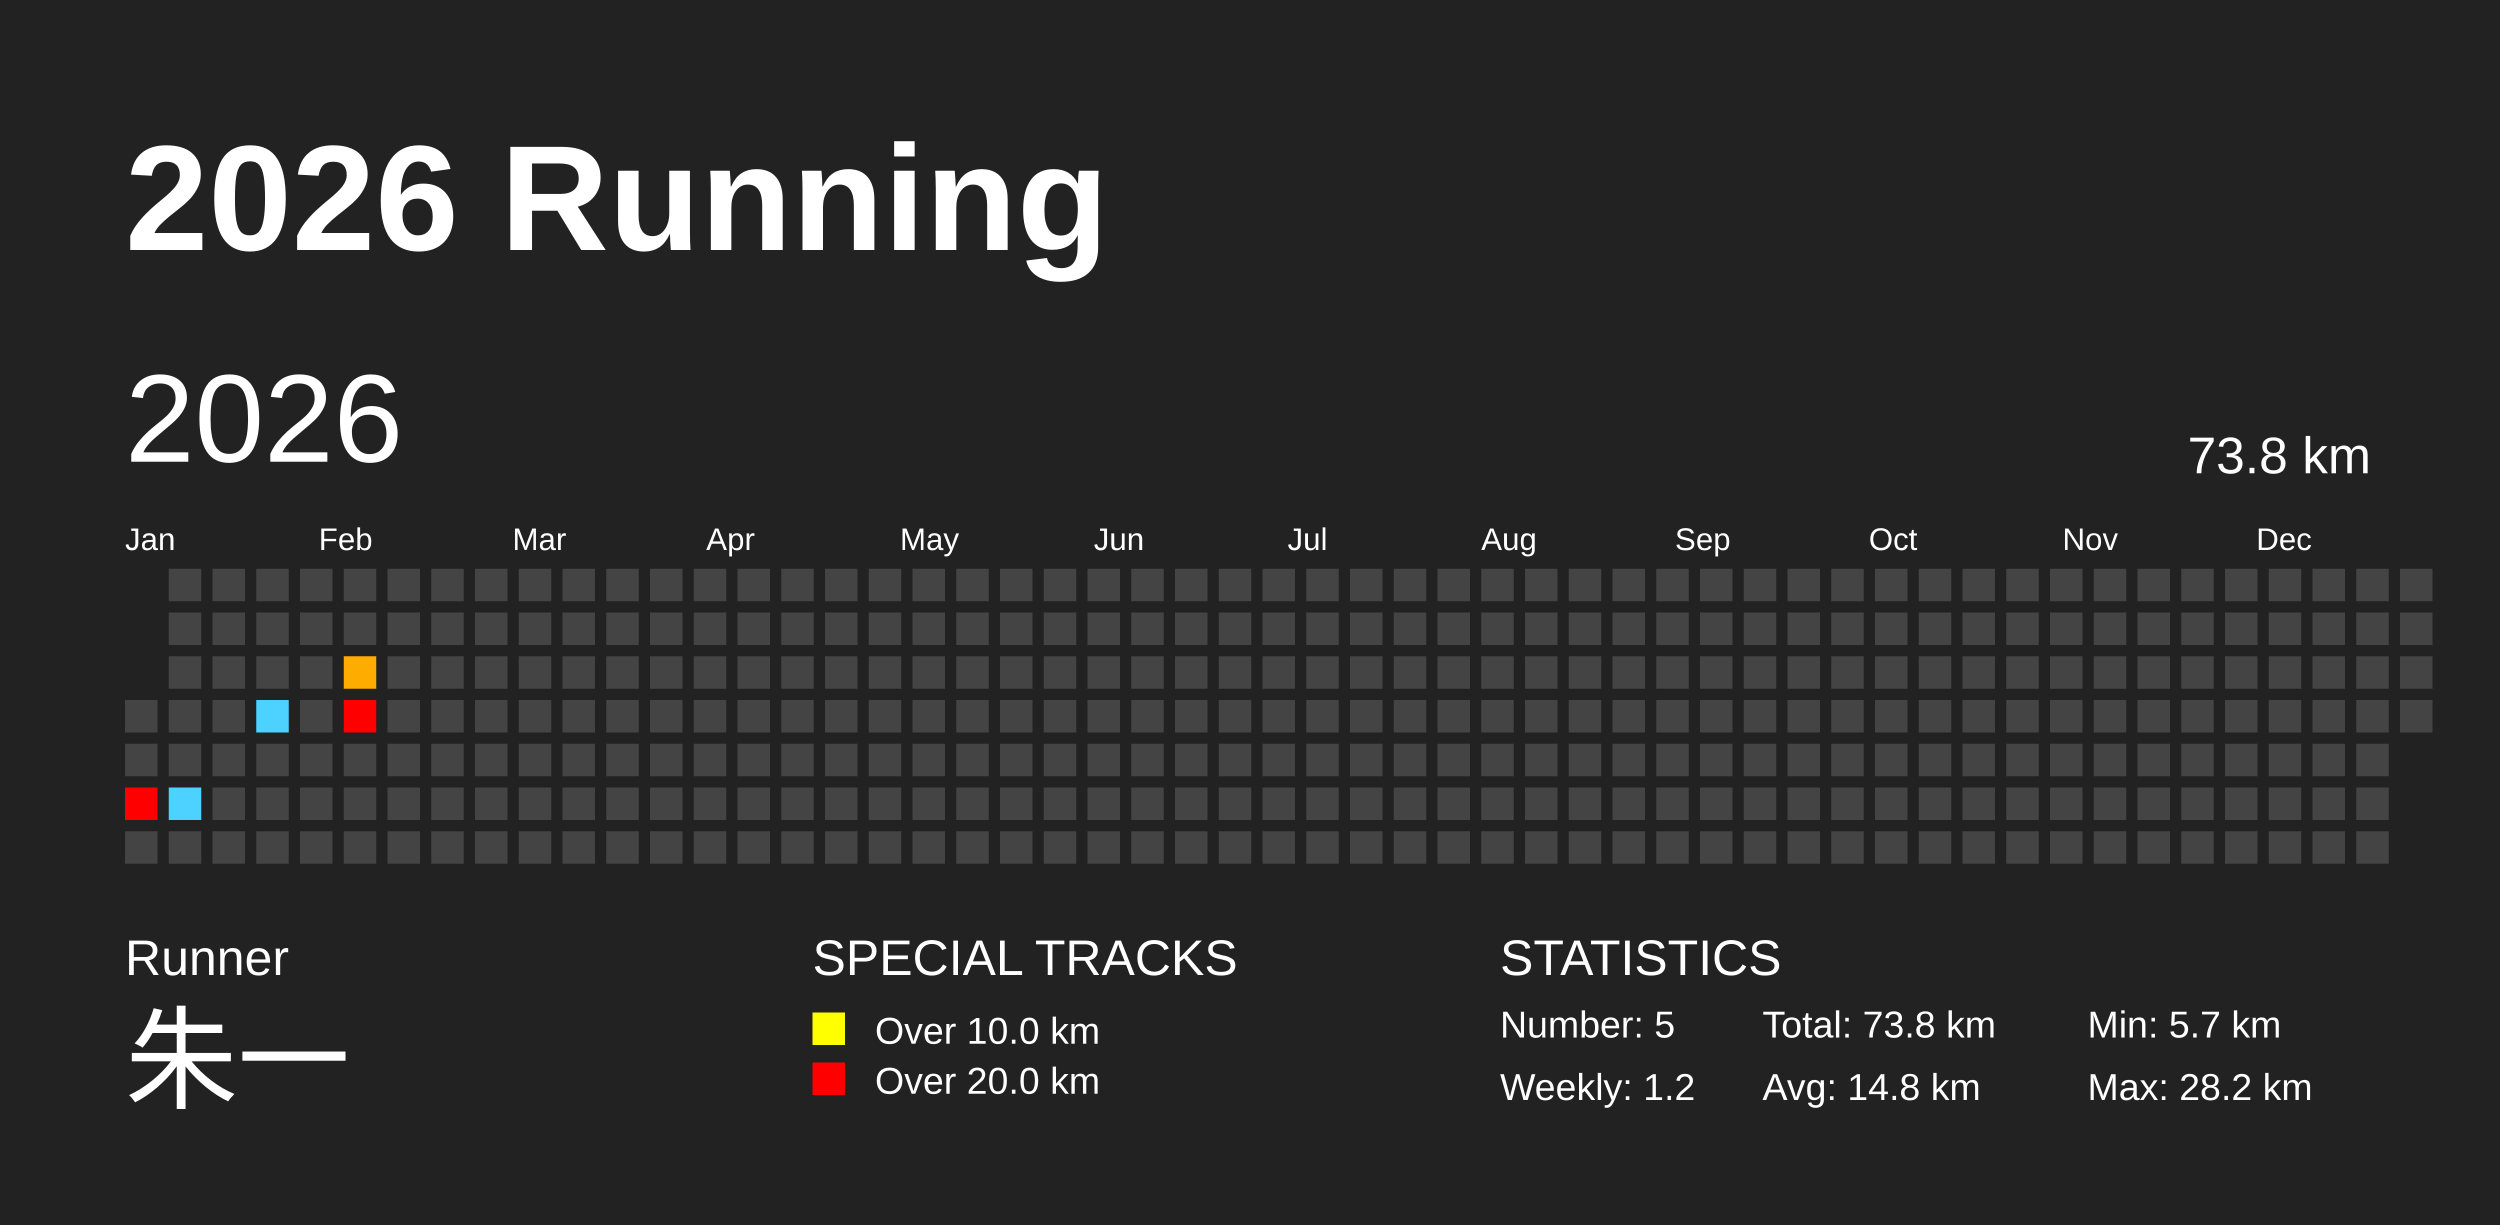
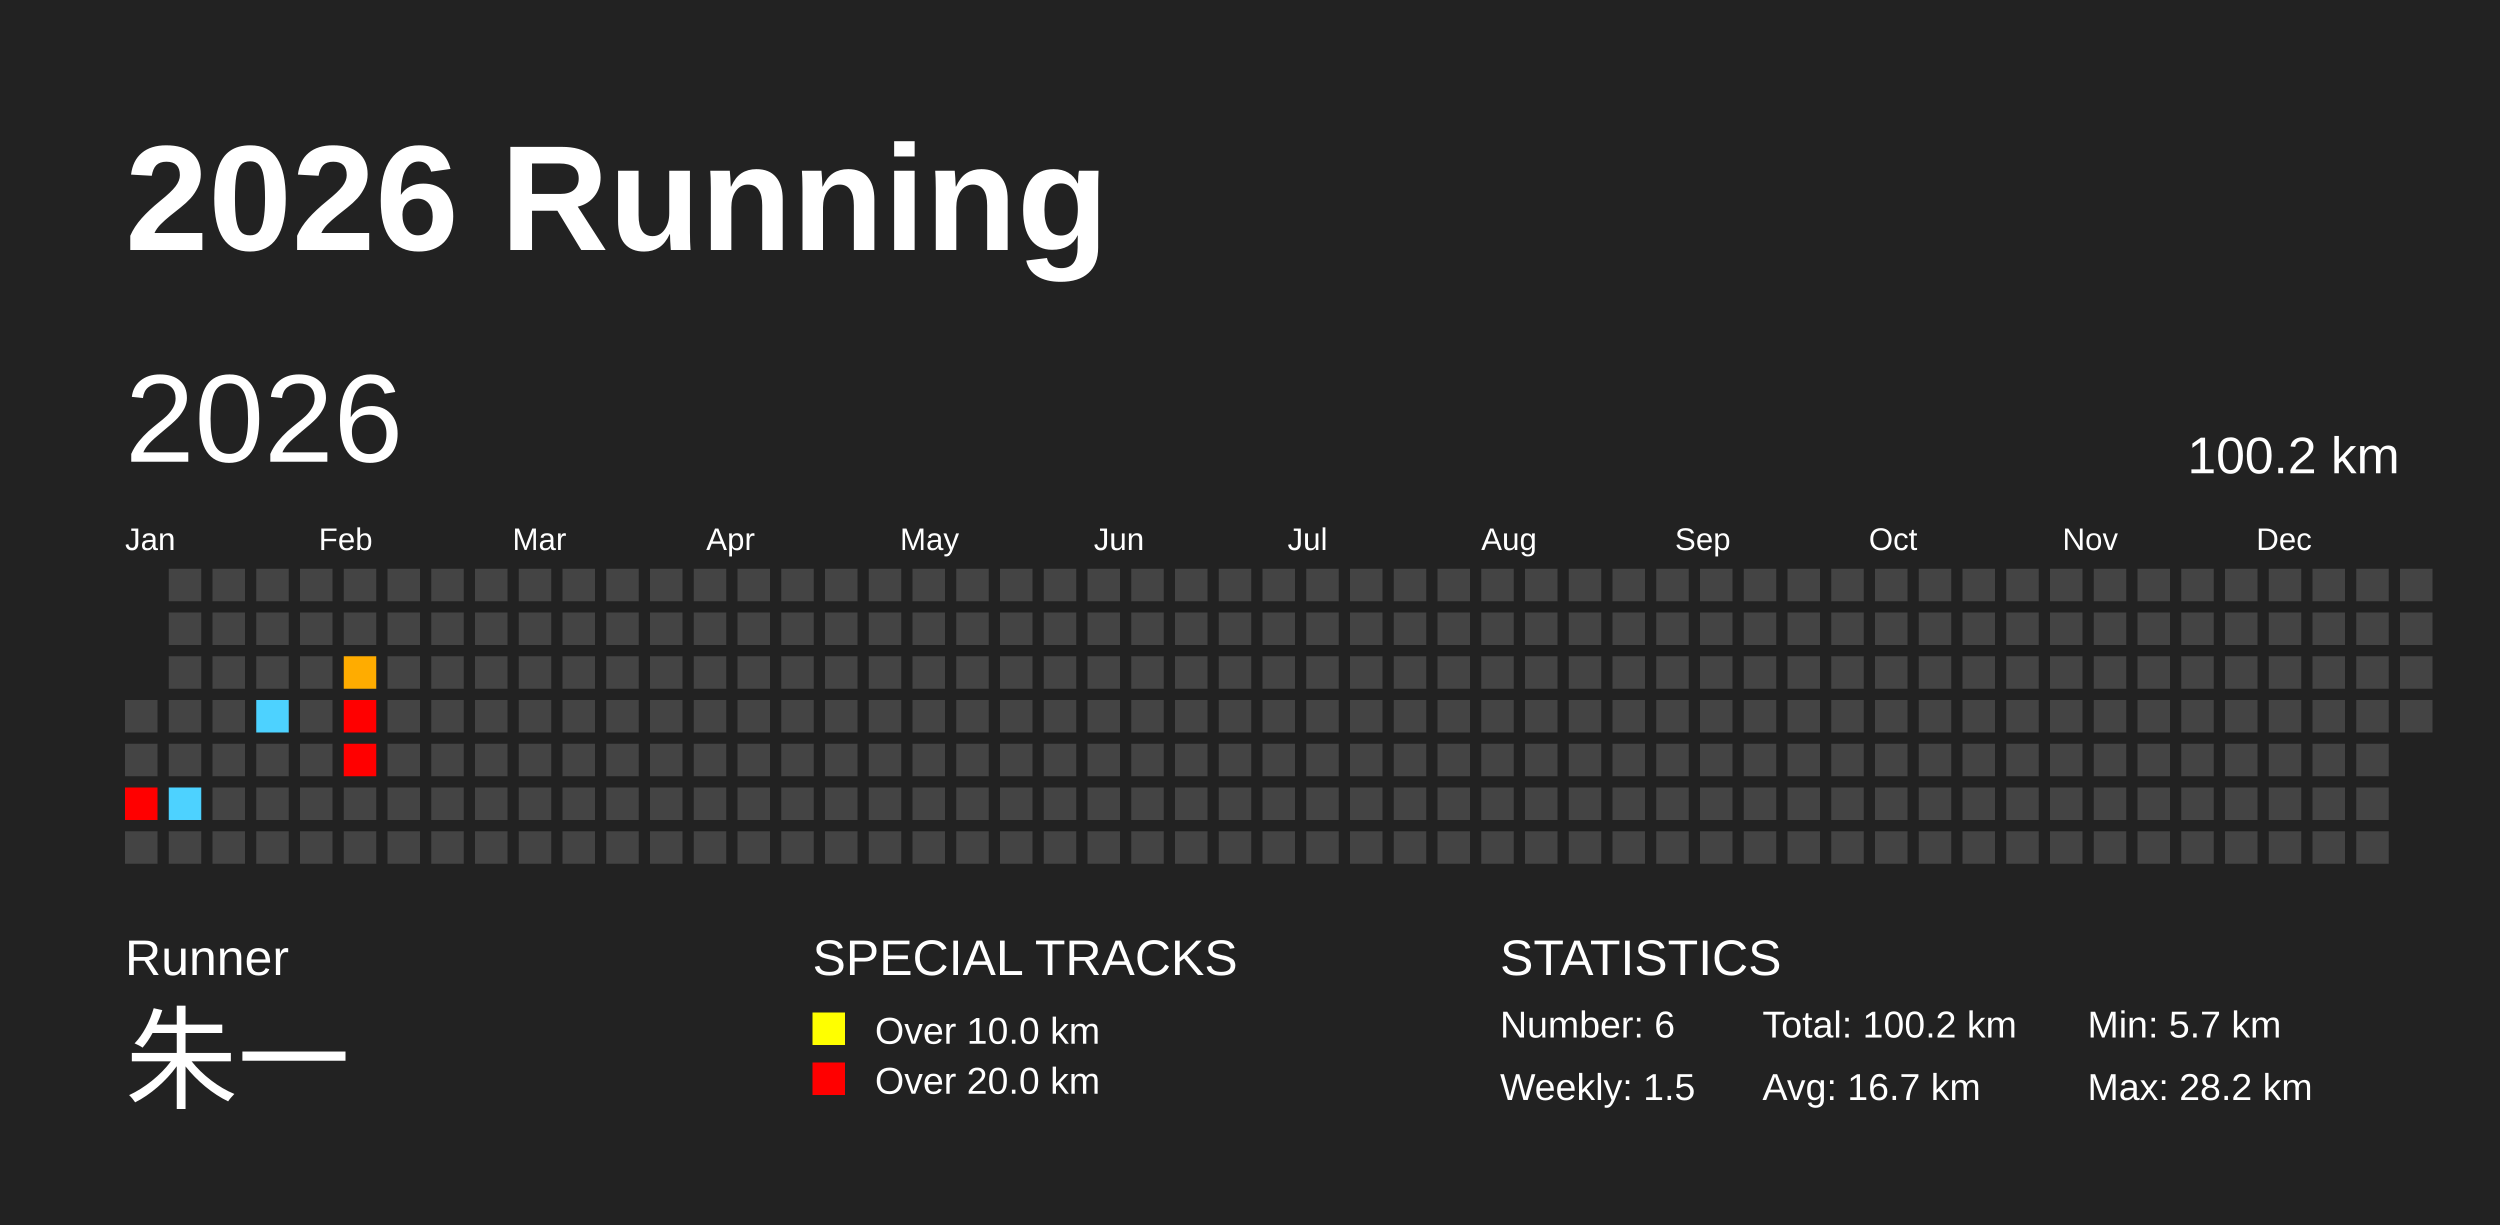
<svg xmlns="http://www.w3.org/2000/svg" baseProfile="full" height="98mm" version="1.1" viewBox="0,0,200,98" width="200mm">
  <defs />
  <rect fill="#222222" height="98" width="200" x="0" y="0" />
  <text fill="#FFFFFF" style="font-size:12px; font-family:Arial; font-weight:bold;" x="10" y="20">2026 Running</text>
  <text fill="#FFFFFF" style="font-size:4px; font-family:Arial" x="10" y="78">Runner</text>
  <text fill="#FFFFFF" style="font-size:9px; font-family:Arial" x="10" y="88">朱一</text>
  <text fill="#FFFFFF" style="font-size:4px; font-family:Arial" x="65" y="78">SPECIAL TRACKS</text>
  <rect fill="yellow" height="2.6" width="2.6" x="65" y="81" />
  <text fill="#FFFFFF" style="font-size:3px; font-family:Arial" x="70" y="83.5">Over 10.0 km</text>
  <rect fill="red" height="2.6" width="2.6" x="65" y="85" />
  <text fill="#FFFFFF" style="font-size:3px; font-family:Arial" x="70" y="87.5">Over 20.0 km</text>
  <text fill="#FFFFFF" style="font-size:4px; font-family:Arial" x="120" y="78">STATISTICS</text>
-   <text fill="#FFFFFF" style="font-size:3px; font-family:Arial" x="120" y="83">Number: 5</text>
-   <text fill="#FFFFFF" style="font-size:3px; font-family:Arial" x="120" y="88">Weekly: 1.2</text>
-   <text fill="#FFFFFF" style="font-size:3px; font-family:Arial" x="141" y="83">Total: 73.8 km</text>
-   <text fill="#FFFFFF" style="font-size:3px; font-family:Arial" x="141" y="88">Avg: 14.8 km</text>
+   <text fill="#FFFFFF" style="font-size:3px; font-family:Arial" x="120" y="83">Number: 6</text>
+   <text fill="#FFFFFF" style="font-size:3px; font-family:Arial" x="120" y="88">Weekly: 1.5</text>
+   <text fill="#FFFFFF" style="font-size:3px; font-family:Arial" x="141" y="83">Total: 100.2 km</text>
+   <text fill="#FFFFFF" style="font-size:3px; font-family:Arial" x="141" y="88">Avg: 16.7 km</text>
  <text fill="#FFFFFF" style="font-size:3px; font-family:Arial" x="167" y="83">Min: 5.7 km</text>
  <text fill="#FFFFFF" style="font-size:3px; font-family:Arial" x="167" y="88">Max: 28.2 km</text>
  <text dominant-baseline="hanging" fill="#FFFFFF" style="font-size:10.0px; font-family:Arial;" x="10" y="30">2026</text>
-   <text dominant-baseline="hanging" fill="#FFFFFF" style="font-size:4.125px; font-family:Arial;" x="175" y="35">73.8 km</text>
+   <text dominant-baseline="hanging" fill="#FFFFFF" style="font-size:4.125px; font-family:Arial;" x="175" y="35">100.2 km</text>
  <text fill="#FFFFFF" style="font-size:2.5px; font-family:Arial" x="10.0" y="44">Jan</text>
  <text fill="#FFFFFF" style="font-size:2.5px; font-family:Arial" x="25.5" y="44">Feb</text>
  <text fill="#FFFFFF" style="font-size:2.5px; font-family:Arial" x="41.0" y="44">Mar</text>
  <text fill="#FFFFFF" style="font-size:2.5px; font-family:Arial" x="56.5" y="44">Apr</text>
  <text fill="#FFFFFF" style="font-size:2.5px; font-family:Arial" x="72.0" y="44">May</text>
  <text fill="#FFFFFF" style="font-size:2.5px; font-family:Arial" x="87.5" y="44">Jun</text>
  <text fill="#FFFFFF" style="font-size:2.5px; font-family:Arial" x="103.0" y="44">Jul</text>
  <text fill="#FFFFFF" style="font-size:2.5px; font-family:Arial" x="118.5" y="44">Aug</text>
  <text fill="#FFFFFF" style="font-size:2.5px; font-family:Arial" x="134.0" y="44">Sep</text>
  <text fill="#FFFFFF" style="font-size:2.5px; font-family:Arial" x="149.5" y="44">Oct</text>
  <text fill="#FFFFFF" style="font-size:2.5px; font-family:Arial" x="165.0" y="44">Nov</text>
  <text fill="#FFFFFF" style="font-size:2.5px; font-family:Arial" x="180.5" y="44">Dec</text>
  <rect fill="#444444" height="2.6" width="2.6" x="10.0" y="56.0" />
  <rect fill="#444444" height="2.6" width="2.6" x="10.0" y="59.5" />
  <rect fill="red" height="2.6" width="2.6" x="10.0" y="63.0" />
  <rect fill="#444444" height="2.6" width="2.6" x="10.0" y="66.5" />
  <rect fill="#444444" height="2.6" width="2.6" x="13.5" y="45.5" />
  <rect fill="#444444" height="2.6" width="2.6" x="13.5" y="49.0" />
  <rect fill="#444444" height="2.6" width="2.6" x="13.5" y="52.5" />
  <rect fill="#444444" height="2.6" width="2.6" x="13.5" y="56.0" />
  <rect fill="#444444" height="2.6" width="2.6" x="13.5" y="59.5" />
  <rect fill="#4dd2ff" height="2.6" width="2.6" x="13.5" y="63.0" />
  <rect fill="#444444" height="2.6" width="2.6" x="13.5" y="66.5" />
  <rect fill="#444444" height="2.6" width="2.6" x="17.0" y="45.5" />
  <rect fill="#444444" height="2.6" width="2.6" x="17.0" y="49.0" />
  <rect fill="#444444" height="2.6" width="2.6" x="17.0" y="52.5" />
  <rect fill="#444444" height="2.6" width="2.6" x="17.0" y="56.0" />
  <rect fill="#444444" height="2.6" width="2.6" x="17.0" y="59.5" />
  <rect fill="#444444" height="2.6" width="2.6" x="17.0" y="63.0" />
  <rect fill="#444444" height="2.6" width="2.6" x="17.0" y="66.5" />
  <rect fill="#444444" height="2.6" width="2.6" x="20.5" y="45.5" />
  <rect fill="#444444" height="2.6" width="2.6" x="20.5" y="49.0" />
  <rect fill="#444444" height="2.6" width="2.6" x="20.5" y="52.5" />
  <rect fill="#4dd2ff" height="2.6" width="2.6" x="20.5" y="56.0" />
  <rect fill="#444444" height="2.6" width="2.6" x="20.5" y="59.5" />
  <rect fill="#444444" height="2.6" width="2.6" x="20.5" y="63.0" />
  <rect fill="#444444" height="2.6" width="2.6" x="20.5" y="66.5" />
  <rect fill="#444444" height="2.6" width="2.6" x="24.0" y="45.5" />
  <rect fill="#444444" height="2.6" width="2.6" x="24.0" y="49.0" />
  <rect fill="#444444" height="2.6" width="2.6" x="24.0" y="52.5" />
  <rect fill="#444444" height="2.6" width="2.6" x="24.0" y="56.0" />
  <rect fill="#444444" height="2.6" width="2.6" x="24.0" y="59.5" />
  <rect fill="#444444" height="2.6" width="2.6" x="24.0" y="63.0" />
  <rect fill="#444444" height="2.6" width="2.6" x="24.0" y="66.5" />
  <rect fill="#444444" height="2.6" width="2.6" x="27.5" y="45.5" />
  <rect fill="#444444" height="2.6" width="2.6" x="27.5" y="49.0" />
  <rect fill="#ffac00" height="2.6" width="2.6" x="27.5" y="52.5" />
  <rect fill="red" height="2.6" width="2.6" x="27.5" y="56.0" />
-   <rect fill="#444444" height="2.6" width="2.6" x="27.5" y="59.5" />
+   <rect fill="red" height="2.6" width="2.6" x="27.5" y="59.5" />
  <rect fill="#444444" height="2.6" width="2.6" x="27.5" y="63.0" />
  <rect fill="#444444" height="2.6" width="2.6" x="27.5" y="66.5" />
  <rect fill="#444444" height="2.6" width="2.6" x="31.0" y="45.5" />
  <rect fill="#444444" height="2.6" width="2.6" x="31.0" y="49.0" />
  <rect fill="#444444" height="2.6" width="2.6" x="31.0" y="52.5" />
  <rect fill="#444444" height="2.6" width="2.6" x="31.0" y="56.0" />
  <rect fill="#444444" height="2.6" width="2.6" x="31.0" y="59.5" />
  <rect fill="#444444" height="2.6" width="2.6" x="31.0" y="63.0" />
  <rect fill="#444444" height="2.6" width="2.6" x="31.0" y="66.5" />
  <rect fill="#444444" height="2.6" width="2.6" x="34.5" y="45.5" />
  <rect fill="#444444" height="2.6" width="2.6" x="34.5" y="49.0" />
  <rect fill="#444444" height="2.6" width="2.6" x="34.5" y="52.5" />
  <rect fill="#444444" height="2.6" width="2.6" x="34.5" y="56.0" />
  <rect fill="#444444" height="2.6" width="2.6" x="34.5" y="59.5" />
  <rect fill="#444444" height="2.6" width="2.6" x="34.5" y="63.0" />
  <rect fill="#444444" height="2.6" width="2.6" x="34.5" y="66.5" />
  <rect fill="#444444" height="2.6" width="2.6" x="38.0" y="45.5" />
  <rect fill="#444444" height="2.6" width="2.6" x="38.0" y="49.0" />
  <rect fill="#444444" height="2.6" width="2.6" x="38.0" y="52.5" />
  <rect fill="#444444" height="2.6" width="2.6" x="38.0" y="56.0" />
  <rect fill="#444444" height="2.6" width="2.6" x="38.0" y="59.5" />
  <rect fill="#444444" height="2.6" width="2.6" x="38.0" y="63.0" />
  <rect fill="#444444" height="2.6" width="2.6" x="38.0" y="66.5" />
  <rect fill="#444444" height="2.6" width="2.6" x="41.5" y="45.5" />
  <rect fill="#444444" height="2.6" width="2.6" x="41.5" y="49.0" />
  <rect fill="#444444" height="2.6" width="2.6" x="41.5" y="52.5" />
  <rect fill="#444444" height="2.6" width="2.6" x="41.5" y="56.0" />
  <rect fill="#444444" height="2.6" width="2.6" x="41.5" y="59.5" />
  <rect fill="#444444" height="2.6" width="2.6" x="41.5" y="63.0" />
  <rect fill="#444444" height="2.6" width="2.6" x="41.5" y="66.5" />
  <rect fill="#444444" height="2.6" width="2.6" x="45.0" y="45.5" />
  <rect fill="#444444" height="2.6" width="2.6" x="45.0" y="49.0" />
  <rect fill="#444444" height="2.6" width="2.6" x="45.0" y="52.5" />
  <rect fill="#444444" height="2.6" width="2.6" x="45.0" y="56.0" />
  <rect fill="#444444" height="2.6" width="2.6" x="45.0" y="59.5" />
  <rect fill="#444444" height="2.6" width="2.6" x="45.0" y="63.0" />
  <rect fill="#444444" height="2.6" width="2.6" x="45.0" y="66.5" />
  <rect fill="#444444" height="2.6" width="2.6" x="48.5" y="45.5" />
  <rect fill="#444444" height="2.6" width="2.6" x="48.5" y="49.0" />
  <rect fill="#444444" height="2.6" width="2.6" x="48.5" y="52.5" />
  <rect fill="#444444" height="2.6" width="2.6" x="48.5" y="56.0" />
  <rect fill="#444444" height="2.6" width="2.6" x="48.5" y="59.5" />
  <rect fill="#444444" height="2.6" width="2.6" x="48.5" y="63.0" />
  <rect fill="#444444" height="2.6" width="2.6" x="48.5" y="66.5" />
  <rect fill="#444444" height="2.6" width="2.6" x="52.0" y="45.5" />
  <rect fill="#444444" height="2.6" width="2.6" x="52.0" y="49.0" />
  <rect fill="#444444" height="2.6" width="2.6" x="52.0" y="52.5" />
  <rect fill="#444444" height="2.6" width="2.6" x="52.0" y="56.0" />
  <rect fill="#444444" height="2.6" width="2.6" x="52.0" y="59.5" />
  <rect fill="#444444" height="2.6" width="2.6" x="52.0" y="63.0" />
  <rect fill="#444444" height="2.6" width="2.6" x="52.0" y="66.5" />
  <rect fill="#444444" height="2.6" width="2.6" x="55.5" y="45.5" />
  <rect fill="#444444" height="2.6" width="2.6" x="55.5" y="49.0" />
  <rect fill="#444444" height="2.6" width="2.6" x="55.5" y="52.5" />
  <rect fill="#444444" height="2.6" width="2.6" x="55.5" y="56.0" />
  <rect fill="#444444" height="2.6" width="2.6" x="55.5" y="59.5" />
  <rect fill="#444444" height="2.6" width="2.6" x="55.5" y="63.0" />
  <rect fill="#444444" height="2.6" width="2.6" x="55.5" y="66.5" />
  <rect fill="#444444" height="2.6" width="2.6" x="59.0" y="45.5" />
  <rect fill="#444444" height="2.6" width="2.6" x="59.0" y="49.0" />
  <rect fill="#444444" height="2.6" width="2.6" x="59.0" y="52.5" />
  <rect fill="#444444" height="2.6" width="2.6" x="59.0" y="56.0" />
  <rect fill="#444444" height="2.6" width="2.6" x="59.0" y="59.5" />
  <rect fill="#444444" height="2.6" width="2.6" x="59.0" y="63.0" />
  <rect fill="#444444" height="2.6" width="2.6" x="59.0" y="66.5" />
  <rect fill="#444444" height="2.6" width="2.6" x="62.5" y="45.5" />
  <rect fill="#444444" height="2.6" width="2.6" x="62.5" y="49.0" />
  <rect fill="#444444" height="2.6" width="2.6" x="62.5" y="52.5" />
  <rect fill="#444444" height="2.6" width="2.6" x="62.5" y="56.0" />
  <rect fill="#444444" height="2.6" width="2.6" x="62.5" y="59.5" />
  <rect fill="#444444" height="2.6" width="2.6" x="62.5" y="63.0" />
  <rect fill="#444444" height="2.6" width="2.6" x="62.5" y="66.5" />
  <rect fill="#444444" height="2.6" width="2.6" x="66.0" y="45.5" />
  <rect fill="#444444" height="2.6" width="2.6" x="66.0" y="49.0" />
  <rect fill="#444444" height="2.6" width="2.6" x="66.0" y="52.5" />
  <rect fill="#444444" height="2.6" width="2.6" x="66.0" y="56.0" />
  <rect fill="#444444" height="2.6" width="2.6" x="66.0" y="59.5" />
  <rect fill="#444444" height="2.6" width="2.6" x="66.0" y="63.0" />
  <rect fill="#444444" height="2.6" width="2.6" x="66.0" y="66.5" />
  <rect fill="#444444" height="2.6" width="2.6" x="69.5" y="45.5" />
  <rect fill="#444444" height="2.6" width="2.6" x="69.5" y="49.0" />
  <rect fill="#444444" height="2.6" width="2.6" x="69.5" y="52.5" />
  <rect fill="#444444" height="2.6" width="2.6" x="69.5" y="56.0" />
  <rect fill="#444444" height="2.6" width="2.6" x="69.5" y="59.5" />
  <rect fill="#444444" height="2.6" width="2.6" x="69.5" y="63.0" />
  <rect fill="#444444" height="2.6" width="2.6" x="69.5" y="66.5" />
  <rect fill="#444444" height="2.6" width="2.6" x="73.0" y="45.5" />
  <rect fill="#444444" height="2.6" width="2.6" x="73.0" y="49.0" />
  <rect fill="#444444" height="2.6" width="2.6" x="73.0" y="52.5" />
  <rect fill="#444444" height="2.6" width="2.6" x="73.0" y="56.0" />
  <rect fill="#444444" height="2.6" width="2.6" x="73.0" y="59.5" />
  <rect fill="#444444" height="2.6" width="2.6" x="73.0" y="63.0" />
  <rect fill="#444444" height="2.6" width="2.6" x="73.0" y="66.5" />
  <rect fill="#444444" height="2.6" width="2.6" x="76.5" y="45.5" />
  <rect fill="#444444" height="2.6" width="2.6" x="76.5" y="49.0" />
  <rect fill="#444444" height="2.6" width="2.6" x="76.5" y="52.5" />
  <rect fill="#444444" height="2.6" width="2.6" x="76.5" y="56.0" />
  <rect fill="#444444" height="2.6" width="2.6" x="76.5" y="59.5" />
  <rect fill="#444444" height="2.6" width="2.6" x="76.5" y="63.0" />
  <rect fill="#444444" height="2.6" width="2.6" x="76.5" y="66.5" />
  <rect fill="#444444" height="2.6" width="2.6" x="80.0" y="45.5" />
  <rect fill="#444444" height="2.6" width="2.6" x="80.0" y="49.0" />
  <rect fill="#444444" height="2.6" width="2.6" x="80.0" y="52.5" />
  <rect fill="#444444" height="2.6" width="2.6" x="80.0" y="56.0" />
  <rect fill="#444444" height="2.6" width="2.6" x="80.0" y="59.5" />
  <rect fill="#444444" height="2.6" width="2.6" x="80.0" y="63.0" />
  <rect fill="#444444" height="2.6" width="2.6" x="80.0" y="66.5" />
  <rect fill="#444444" height="2.6" width="2.6" x="83.5" y="45.5" />
  <rect fill="#444444" height="2.6" width="2.6" x="83.5" y="49.0" />
  <rect fill="#444444" height="2.6" width="2.6" x="83.5" y="52.5" />
  <rect fill="#444444" height="2.6" width="2.6" x="83.5" y="56.0" />
  <rect fill="#444444" height="2.6" width="2.6" x="83.5" y="59.5" />
  <rect fill="#444444" height="2.6" width="2.6" x="83.5" y="63.0" />
  <rect fill="#444444" height="2.6" width="2.6" x="83.5" y="66.5" />
  <rect fill="#444444" height="2.6" width="2.6" x="87.0" y="45.5" />
  <rect fill="#444444" height="2.6" width="2.6" x="87.0" y="49.0" />
  <rect fill="#444444" height="2.6" width="2.6" x="87.0" y="52.5" />
  <rect fill="#444444" height="2.6" width="2.6" x="87.0" y="56.0" />
  <rect fill="#444444" height="2.6" width="2.6" x="87.0" y="59.5" />
  <rect fill="#444444" height="2.6" width="2.6" x="87.0" y="63.0" />
  <rect fill="#444444" height="2.6" width="2.6" x="87.0" y="66.5" />
  <rect fill="#444444" height="2.6" width="2.6" x="90.5" y="45.5" />
  <rect fill="#444444" height="2.6" width="2.6" x="90.5" y="49.0" />
  <rect fill="#444444" height="2.6" width="2.6" x="90.5" y="52.5" />
  <rect fill="#444444" height="2.6" width="2.6" x="90.5" y="56.0" />
  <rect fill="#444444" height="2.6" width="2.6" x="90.5" y="59.5" />
  <rect fill="#444444" height="2.6" width="2.6" x="90.5" y="63.0" />
  <rect fill="#444444" height="2.6" width="2.6" x="90.5" y="66.5" />
  <rect fill="#444444" height="2.6" width="2.6" x="94.0" y="45.5" />
  <rect fill="#444444" height="2.6" width="2.6" x="94.0" y="49.0" />
  <rect fill="#444444" height="2.6" width="2.6" x="94.0" y="52.5" />
  <rect fill="#444444" height="2.6" width="2.6" x="94.0" y="56.0" />
  <rect fill="#444444" height="2.6" width="2.6" x="94.0" y="59.5" />
  <rect fill="#444444" height="2.6" width="2.6" x="94.0" y="63.0" />
  <rect fill="#444444" height="2.6" width="2.6" x="94.0" y="66.5" />
  <rect fill="#444444" height="2.6" width="2.6" x="97.5" y="45.5" />
  <rect fill="#444444" height="2.6" width="2.6" x="97.5" y="49.0" />
  <rect fill="#444444" height="2.6" width="2.6" x="97.5" y="52.5" />
  <rect fill="#444444" height="2.6" width="2.6" x="97.5" y="56.0" />
  <rect fill="#444444" height="2.6" width="2.6" x="97.5" y="59.5" />
  <rect fill="#444444" height="2.6" width="2.6" x="97.5" y="63.0" />
  <rect fill="#444444" height="2.6" width="2.6" x="97.5" y="66.5" />
  <rect fill="#444444" height="2.6" width="2.6" x="101.0" y="45.5" />
  <rect fill="#444444" height="2.6" width="2.6" x="101.0" y="49.0" />
  <rect fill="#444444" height="2.6" width="2.6" x="101.0" y="52.5" />
  <rect fill="#444444" height="2.6" width="2.6" x="101.0" y="56.0" />
  <rect fill="#444444" height="2.6" width="2.6" x="101.0" y="59.5" />
  <rect fill="#444444" height="2.6" width="2.6" x="101.0" y="63.0" />
  <rect fill="#444444" height="2.6" width="2.6" x="101.0" y="66.5" />
  <rect fill="#444444" height="2.6" width="2.6" x="104.5" y="45.5" />
  <rect fill="#444444" height="2.6" width="2.6" x="104.5" y="49.0" />
  <rect fill="#444444" height="2.6" width="2.6" x="104.5" y="52.5" />
  <rect fill="#444444" height="2.6" width="2.6" x="104.5" y="56.0" />
  <rect fill="#444444" height="2.6" width="2.6" x="104.5" y="59.5" />
  <rect fill="#444444" height="2.6" width="2.6" x="104.5" y="63.0" />
  <rect fill="#444444" height="2.6" width="2.6" x="104.5" y="66.5" />
  <rect fill="#444444" height="2.6" width="2.6" x="108.0" y="45.5" />
  <rect fill="#444444" height="2.6" width="2.6" x="108.0" y="49.0" />
  <rect fill="#444444" height="2.6" width="2.6" x="108.0" y="52.5" />
  <rect fill="#444444" height="2.6" width="2.6" x="108.0" y="56.0" />
  <rect fill="#444444" height="2.6" width="2.6" x="108.0" y="59.5" />
  <rect fill="#444444" height="2.6" width="2.6" x="108.0" y="63.0" />
  <rect fill="#444444" height="2.6" width="2.6" x="108.0" y="66.5" />
  <rect fill="#444444" height="2.6" width="2.6" x="111.5" y="45.5" />
  <rect fill="#444444" height="2.6" width="2.6" x="111.5" y="49.0" />
  <rect fill="#444444" height="2.6" width="2.6" x="111.5" y="52.5" />
  <rect fill="#444444" height="2.6" width="2.6" x="111.5" y="56.0" />
  <rect fill="#444444" height="2.6" width="2.6" x="111.5" y="59.5" />
  <rect fill="#444444" height="2.6" width="2.6" x="111.5" y="63.0" />
  <rect fill="#444444" height="2.6" width="2.6" x="111.5" y="66.5" />
  <rect fill="#444444" height="2.6" width="2.6" x="115.0" y="45.5" />
  <rect fill="#444444" height="2.6" width="2.6" x="115.0" y="49.0" />
  <rect fill="#444444" height="2.6" width="2.6" x="115.0" y="52.5" />
  <rect fill="#444444" height="2.6" width="2.6" x="115.0" y="56.0" />
  <rect fill="#444444" height="2.6" width="2.6" x="115.0" y="59.5" />
  <rect fill="#444444" height="2.6" width="2.6" x="115.0" y="63.0" />
  <rect fill="#444444" height="2.6" width="2.6" x="115.0" y="66.5" />
  <rect fill="#444444" height="2.6" width="2.6" x="118.5" y="45.5" />
  <rect fill="#444444" height="2.6" width="2.6" x="118.5" y="49.0" />
  <rect fill="#444444" height="2.6" width="2.6" x="118.5" y="52.5" />
  <rect fill="#444444" height="2.6" width="2.6" x="118.5" y="56.0" />
  <rect fill="#444444" height="2.6" width="2.6" x="118.5" y="59.5" />
  <rect fill="#444444" height="2.6" width="2.6" x="118.5" y="63.0" />
  <rect fill="#444444" height="2.6" width="2.6" x="118.5" y="66.5" />
  <rect fill="#444444" height="2.6" width="2.6" x="122.0" y="45.5" />
  <rect fill="#444444" height="2.6" width="2.6" x="122.0" y="49.0" />
  <rect fill="#444444" height="2.6" width="2.6" x="122.0" y="52.5" />
  <rect fill="#444444" height="2.6" width="2.6" x="122.0" y="56.0" />
  <rect fill="#444444" height="2.6" width="2.6" x="122.0" y="59.5" />
  <rect fill="#444444" height="2.6" width="2.6" x="122.0" y="63.0" />
  <rect fill="#444444" height="2.6" width="2.6" x="122.0" y="66.5" />
  <rect fill="#444444" height="2.6" width="2.6" x="125.5" y="45.5" />
  <rect fill="#444444" height="2.6" width="2.6" x="125.5" y="49.0" />
  <rect fill="#444444" height="2.6" width="2.6" x="125.5" y="52.5" />
  <rect fill="#444444" height="2.6" width="2.6" x="125.5" y="56.0" />
  <rect fill="#444444" height="2.6" width="2.6" x="125.5" y="59.5" />
  <rect fill="#444444" height="2.6" width="2.6" x="125.5" y="63.0" />
  <rect fill="#444444" height="2.6" width="2.6" x="125.5" y="66.5" />
  <rect fill="#444444" height="2.6" width="2.6" x="129.0" y="45.5" />
  <rect fill="#444444" height="2.6" width="2.6" x="129.0" y="49.0" />
  <rect fill="#444444" height="2.6" width="2.6" x="129.0" y="52.5" />
  <rect fill="#444444" height="2.6" width="2.6" x="129.0" y="56.0" />
  <rect fill="#444444" height="2.6" width="2.6" x="129.0" y="59.5" />
  <rect fill="#444444" height="2.6" width="2.6" x="129.0" y="63.0" />
  <rect fill="#444444" height="2.6" width="2.6" x="129.0" y="66.5" />
  <rect fill="#444444" height="2.6" width="2.6" x="132.5" y="45.5" />
  <rect fill="#444444" height="2.6" width="2.6" x="132.5" y="49.0" />
  <rect fill="#444444" height="2.6" width="2.6" x="132.5" y="52.5" />
  <rect fill="#444444" height="2.6" width="2.6" x="132.5" y="56.0" />
  <rect fill="#444444" height="2.6" width="2.6" x="132.5" y="59.5" />
  <rect fill="#444444" height="2.6" width="2.6" x="132.5" y="63.0" />
  <rect fill="#444444" height="2.6" width="2.6" x="132.5" y="66.5" />
  <rect fill="#444444" height="2.6" width="2.6" x="136.0" y="45.5" />
  <rect fill="#444444" height="2.6" width="2.6" x="136.0" y="49.0" />
  <rect fill="#444444" height="2.6" width="2.6" x="136.0" y="52.5" />
  <rect fill="#444444" height="2.6" width="2.6" x="136.0" y="56.0" />
  <rect fill="#444444" height="2.6" width="2.6" x="136.0" y="59.5" />
  <rect fill="#444444" height="2.6" width="2.6" x="136.0" y="63.0" />
  <rect fill="#444444" height="2.6" width="2.6" x="136.0" y="66.5" />
  <rect fill="#444444" height="2.6" width="2.6" x="139.5" y="45.5" />
  <rect fill="#444444" height="2.6" width="2.6" x="139.5" y="49.0" />
  <rect fill="#444444" height="2.6" width="2.6" x="139.5" y="52.5" />
  <rect fill="#444444" height="2.6" width="2.6" x="139.5" y="56.0" />
  <rect fill="#444444" height="2.6" width="2.6" x="139.5" y="59.5" />
  <rect fill="#444444" height="2.6" width="2.6" x="139.5" y="63.0" />
  <rect fill="#444444" height="2.6" width="2.6" x="139.5" y="66.5" />
  <rect fill="#444444" height="2.6" width="2.6" x="143.0" y="45.5" />
  <rect fill="#444444" height="2.6" width="2.6" x="143.0" y="49.0" />
  <rect fill="#444444" height="2.6" width="2.6" x="143.0" y="52.5" />
  <rect fill="#444444" height="2.6" width="2.6" x="143.0" y="56.0" />
  <rect fill="#444444" height="2.6" width="2.6" x="143.0" y="59.5" />
  <rect fill="#444444" height="2.6" width="2.6" x="143.0" y="63.0" />
  <rect fill="#444444" height="2.6" width="2.6" x="143.0" y="66.5" />
  <rect fill="#444444" height="2.6" width="2.6" x="146.5" y="45.5" />
  <rect fill="#444444" height="2.6" width="2.6" x="146.5" y="49.0" />
  <rect fill="#444444" height="2.6" width="2.6" x="146.5" y="52.5" />
  <rect fill="#444444" height="2.6" width="2.6" x="146.5" y="56.0" />
  <rect fill="#444444" height="2.6" width="2.6" x="146.5" y="59.5" />
  <rect fill="#444444" height="2.6" width="2.6" x="146.5" y="63.0" />
  <rect fill="#444444" height="2.6" width="2.6" x="146.5" y="66.5" />
  <rect fill="#444444" height="2.6" width="2.6" x="150.0" y="45.5" />
  <rect fill="#444444" height="2.6" width="2.6" x="150.0" y="49.0" />
  <rect fill="#444444" height="2.6" width="2.6" x="150.0" y="52.5" />
  <rect fill="#444444" height="2.6" width="2.6" x="150.0" y="56.0" />
  <rect fill="#444444" height="2.6" width="2.6" x="150.0" y="59.5" />
  <rect fill="#444444" height="2.6" width="2.6" x="150.0" y="63.0" />
  <rect fill="#444444" height="2.6" width="2.6" x="150.0" y="66.5" />
  <rect fill="#444444" height="2.6" width="2.6" x="153.5" y="45.5" />
  <rect fill="#444444" height="2.6" width="2.6" x="153.5" y="49.0" />
  <rect fill="#444444" height="2.6" width="2.6" x="153.5" y="52.5" />
  <rect fill="#444444" height="2.6" width="2.6" x="153.5" y="56.0" />
  <rect fill="#444444" height="2.6" width="2.6" x="153.5" y="59.5" />
  <rect fill="#444444" height="2.6" width="2.6" x="153.5" y="63.0" />
  <rect fill="#444444" height="2.6" width="2.6" x="153.5" y="66.5" />
  <rect fill="#444444" height="2.6" width="2.6" x="157.0" y="45.5" />
  <rect fill="#444444" height="2.6" width="2.6" x="157.0" y="49.0" />
  <rect fill="#444444" height="2.6" width="2.6" x="157.0" y="52.5" />
  <rect fill="#444444" height="2.6" width="2.6" x="157.0" y="56.0" />
  <rect fill="#444444" height="2.6" width="2.6" x="157.0" y="59.5" />
  <rect fill="#444444" height="2.6" width="2.6" x="157.0" y="63.0" />
  <rect fill="#444444" height="2.6" width="2.6" x="157.0" y="66.5" />
  <rect fill="#444444" height="2.6" width="2.6" x="160.5" y="45.5" />
  <rect fill="#444444" height="2.6" width="2.6" x="160.5" y="49.0" />
  <rect fill="#444444" height="2.6" width="2.6" x="160.5" y="52.5" />
  <rect fill="#444444" height="2.6" width="2.6" x="160.5" y="56.0" />
  <rect fill="#444444" height="2.6" width="2.6" x="160.5" y="59.5" />
  <rect fill="#444444" height="2.6" width="2.6" x="160.5" y="63.0" />
  <rect fill="#444444" height="2.6" width="2.6" x="160.5" y="66.5" />
  <rect fill="#444444" height="2.6" width="2.6" x="164.0" y="45.5" />
  <rect fill="#444444" height="2.6" width="2.6" x="164.0" y="49.0" />
  <rect fill="#444444" height="2.6" width="2.6" x="164.0" y="52.5" />
  <rect fill="#444444" height="2.6" width="2.6" x="164.0" y="56.0" />
  <rect fill="#444444" height="2.6" width="2.6" x="164.0" y="59.5" />
  <rect fill="#444444" height="2.6" width="2.6" x="164.0" y="63.0" />
  <rect fill="#444444" height="2.6" width="2.6" x="164.0" y="66.5" />
  <rect fill="#444444" height="2.6" width="2.6" x="167.5" y="45.5" />
  <rect fill="#444444" height="2.6" width="2.6" x="167.5" y="49.0" />
  <rect fill="#444444" height="2.6" width="2.6" x="167.5" y="52.5" />
  <rect fill="#444444" height="2.6" width="2.6" x="167.5" y="56.0" />
  <rect fill="#444444" height="2.6" width="2.6" x="167.5" y="59.5" />
  <rect fill="#444444" height="2.6" width="2.6" x="167.5" y="63.0" />
  <rect fill="#444444" height="2.6" width="2.6" x="167.5" y="66.5" />
  <rect fill="#444444" height="2.6" width="2.6" x="171.0" y="45.5" />
  <rect fill="#444444" height="2.6" width="2.6" x="171.0" y="49.0" />
  <rect fill="#444444" height="2.6" width="2.6" x="171.0" y="52.5" />
  <rect fill="#444444" height="2.6" width="2.6" x="171.0" y="56.0" />
  <rect fill="#444444" height="2.6" width="2.6" x="171.0" y="59.5" />
  <rect fill="#444444" height="2.6" width="2.6" x="171.0" y="63.0" />
  <rect fill="#444444" height="2.6" width="2.6" x="171.0" y="66.5" />
  <rect fill="#444444" height="2.6" width="2.6" x="174.5" y="45.5" />
  <rect fill="#444444" height="2.6" width="2.6" x="174.5" y="49.0" />
  <rect fill="#444444" height="2.6" width="2.6" x="174.5" y="52.5" />
  <rect fill="#444444" height="2.6" width="2.6" x="174.5" y="56.0" />
  <rect fill="#444444" height="2.6" width="2.6" x="174.5" y="59.5" />
  <rect fill="#444444" height="2.6" width="2.6" x="174.5" y="63.0" />
  <rect fill="#444444" height="2.6" width="2.6" x="174.5" y="66.5" />
  <rect fill="#444444" height="2.6" width="2.6" x="178.0" y="45.5" />
  <rect fill="#444444" height="2.6" width="2.6" x="178.0" y="49.0" />
  <rect fill="#444444" height="2.6" width="2.6" x="178.0" y="52.5" />
  <rect fill="#444444" height="2.6" width="2.6" x="178.0" y="56.0" />
  <rect fill="#444444" height="2.6" width="2.6" x="178.0" y="59.5" />
  <rect fill="#444444" height="2.6" width="2.6" x="178.0" y="63.0" />
  <rect fill="#444444" height="2.6" width="2.6" x="178.0" y="66.5" />
  <rect fill="#444444" height="2.6" width="2.6" x="181.5" y="45.5" />
  <rect fill="#444444" height="2.6" width="2.6" x="181.5" y="49.0" />
  <rect fill="#444444" height="2.6" width="2.6" x="181.5" y="52.5" />
  <rect fill="#444444" height="2.6" width="2.6" x="181.5" y="56.0" />
  <rect fill="#444444" height="2.6" width="2.6" x="181.5" y="59.5" />
  <rect fill="#444444" height="2.6" width="2.6" x="181.5" y="63.0" />
  <rect fill="#444444" height="2.6" width="2.6" x="181.5" y="66.5" />
  <rect fill="#444444" height="2.6" width="2.6" x="185.0" y="45.5" />
  <rect fill="#444444" height="2.6" width="2.6" x="185.0" y="49.0" />
  <rect fill="#444444" height="2.6" width="2.6" x="185.0" y="52.5" />
  <rect fill="#444444" height="2.6" width="2.6" x="185.0" y="56.0" />
  <rect fill="#444444" height="2.6" width="2.6" x="185.0" y="59.5" />
  <rect fill="#444444" height="2.6" width="2.6" x="185.0" y="63.0" />
  <rect fill="#444444" height="2.6" width="2.6" x="185.0" y="66.5" />
  <rect fill="#444444" height="2.6" width="2.6" x="188.5" y="45.5" />
  <rect fill="#444444" height="2.6" width="2.6" x="188.5" y="49.0" />
  <rect fill="#444444" height="2.6" width="2.6" x="188.5" y="52.5" />
  <rect fill="#444444" height="2.6" width="2.6" x="188.5" y="56.0" />
  <rect fill="#444444" height="2.6" width="2.6" x="188.5" y="59.5" />
  <rect fill="#444444" height="2.6" width="2.6" x="188.5" y="63.0" />
  <rect fill="#444444" height="2.6" width="2.6" x="188.5" y="66.5" />
  <rect fill="#444444" height="2.6" width="2.6" x="192.0" y="45.5" />
  <rect fill="#444444" height="2.6" width="2.6" x="192.0" y="49.0" />
  <rect fill="#444444" height="2.6" width="2.6" x="192.0" y="52.5" />
  <rect fill="#444444" height="2.6" width="2.6" x="192.0" y="56.0" />
</svg>
